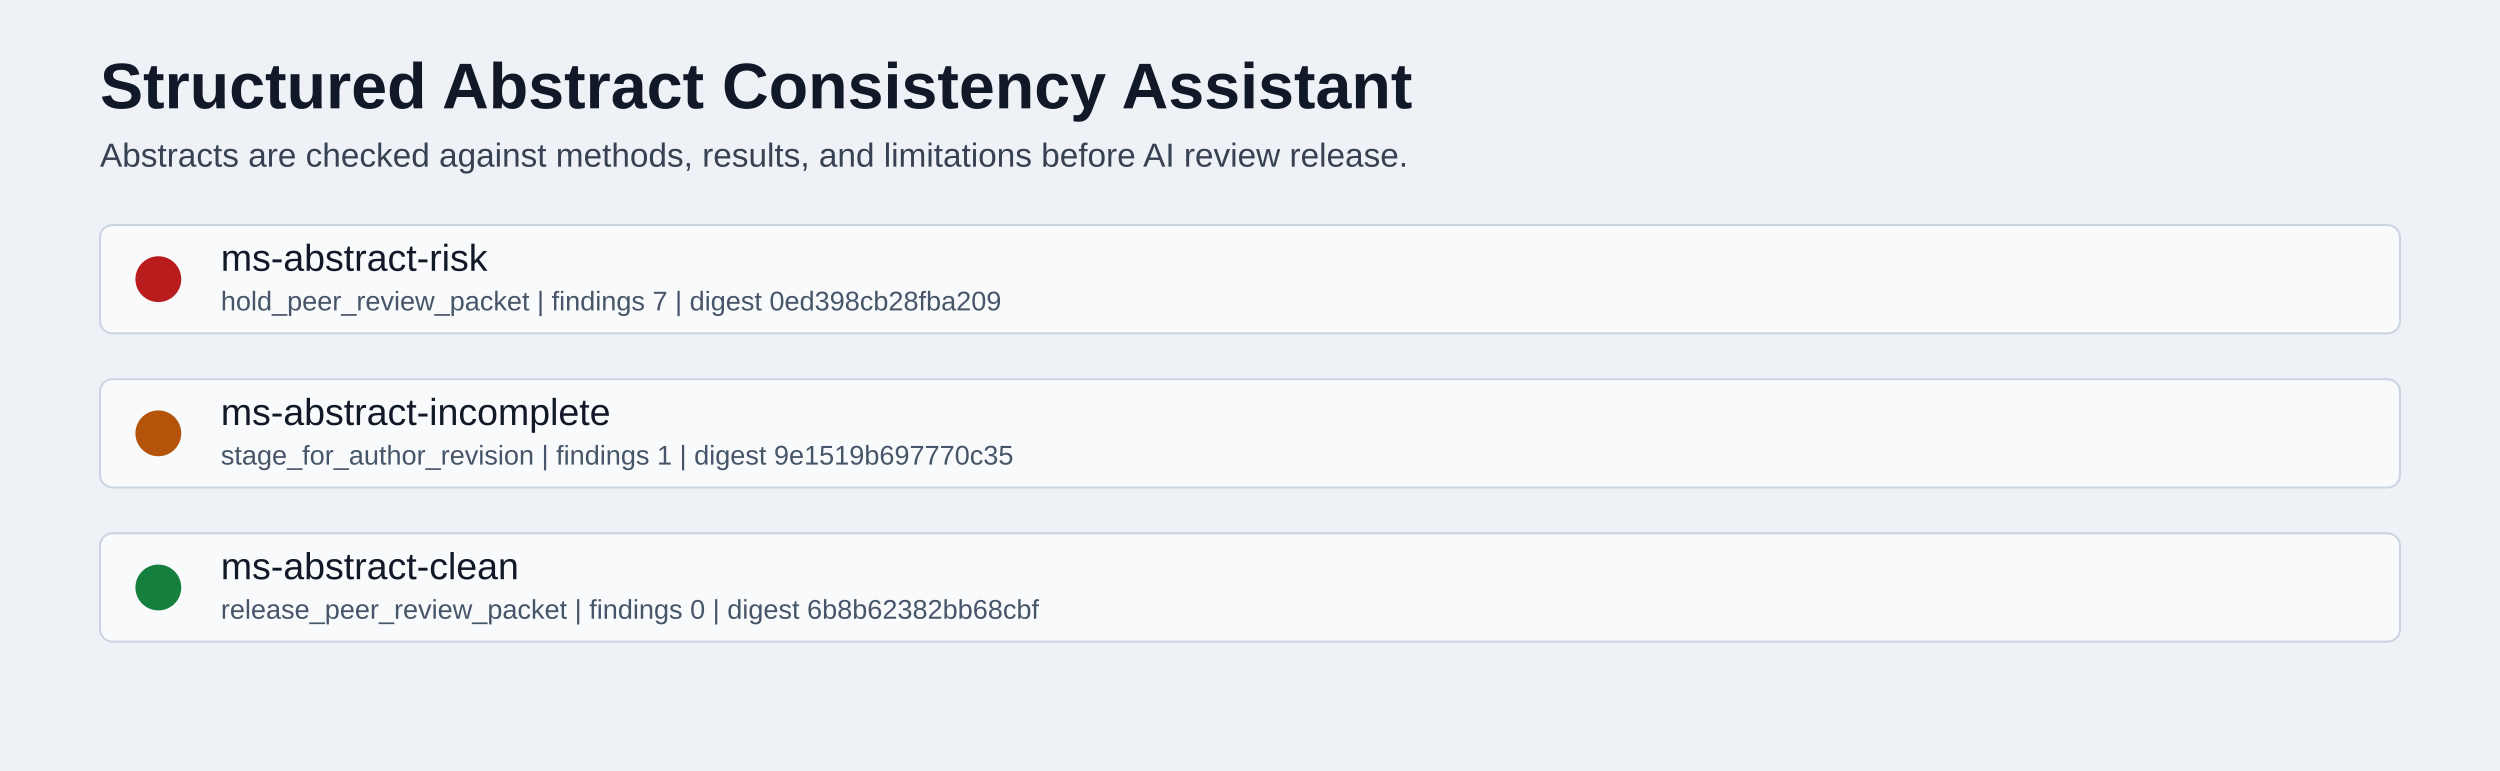
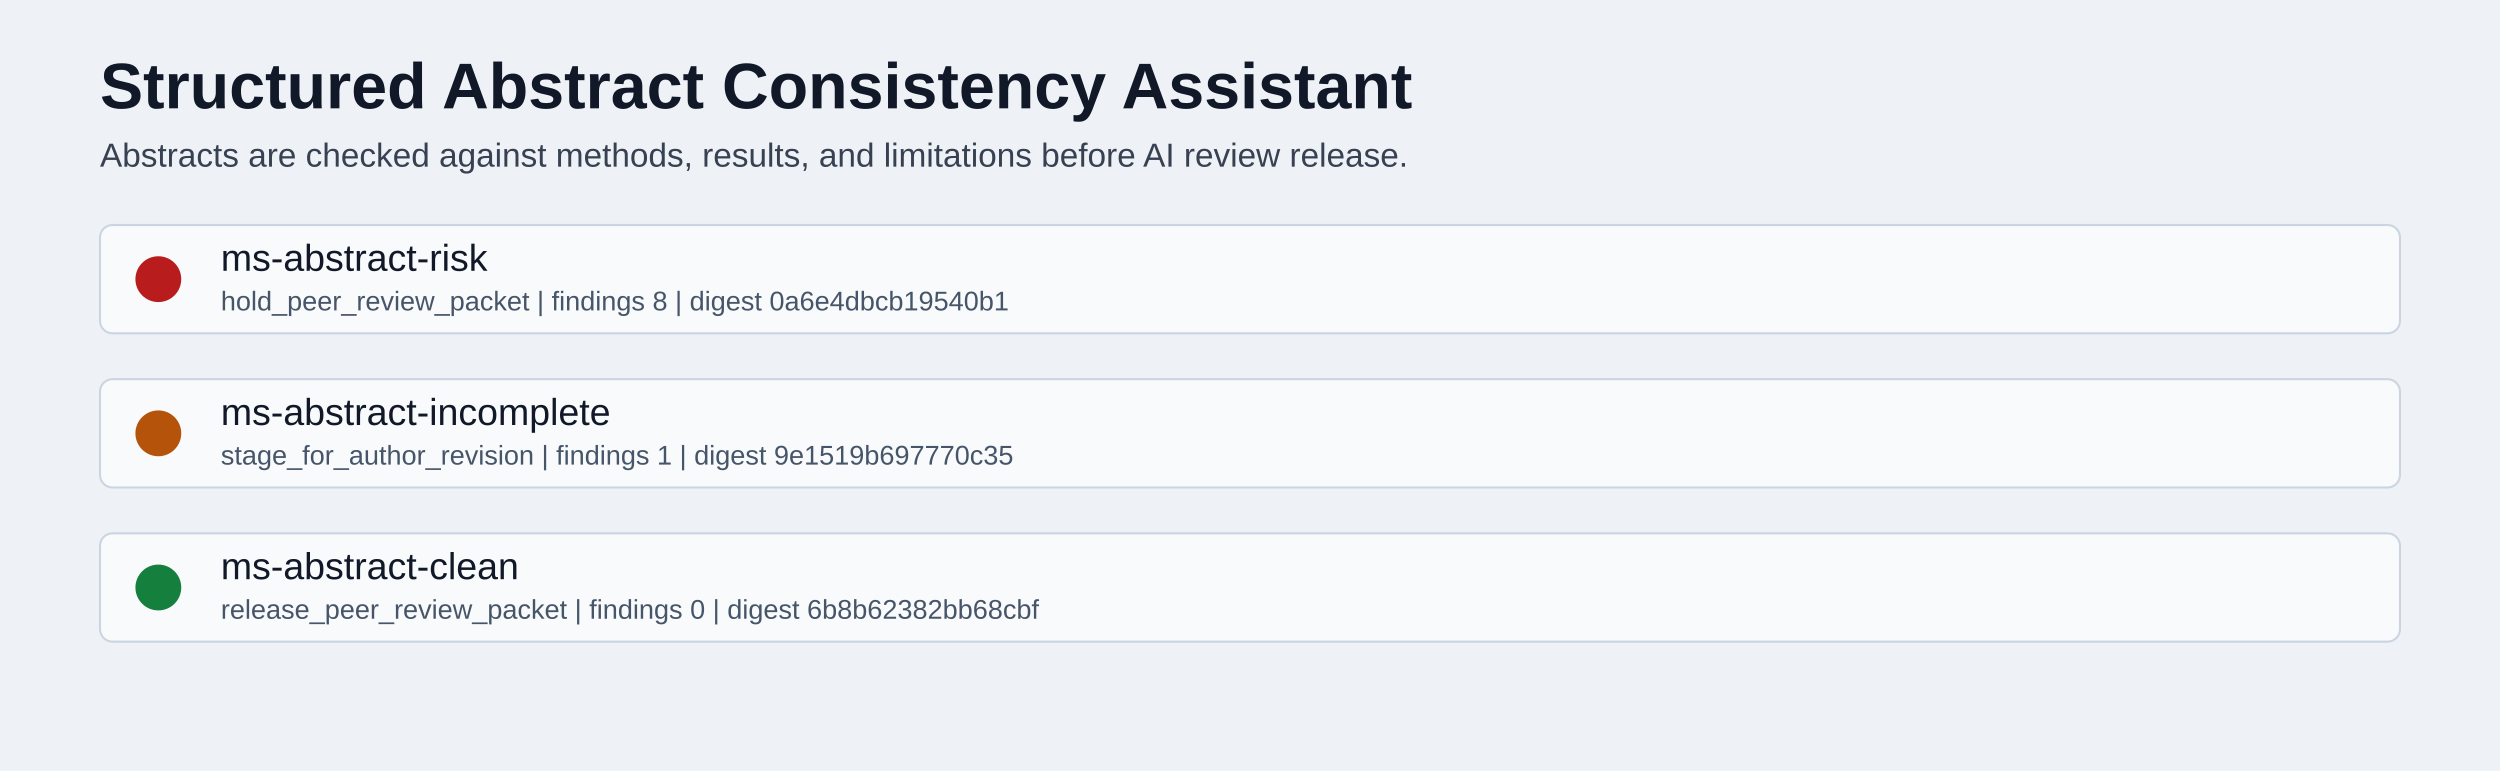
<svg xmlns="http://www.w3.org/2000/svg" width="1200" height="370" viewBox="0 0 1200 370">
  <rect width="1200" height="370" fill="#eef2f7" />
  <text x="48" y="52" font-size="31" font-family="Arial" font-weight="700" fill="#111827">Structured Abstract Consistency Assistant</text>
  <text x="48" y="80" font-size="16" font-family="Arial" fill="#374151">Abstracts are checked against methods, results, and limitations before AI review release.</text>
  <g transform="translate(48 108)">
    <rect width="1104" height="52" rx="6" fill="#f8fafc" stroke="#cbd5e1" />
    <circle cx="28" cy="26" r="11" fill="#b91c1c" />
    <text x="58" y="22" font-size="18" font-family="Arial" fill="#111827">ms-abstract-risk</text>
-     <text x="58" y="41" font-size="13" font-family="Arial" fill="#475569">hold_peer_review_packet | findings 7 | digest 0ed398cb28fba209</text>
+     <text x="58" y="41" font-size="13" font-family="Arial" fill="#475569">hold_peer_review_packet | findings 8 | digest 0a6e4dbcb19540b1</text>
  </g>
  <g transform="translate(48 182)">
    <rect width="1104" height="52" rx="6" fill="#f8fafc" stroke="#cbd5e1" />
    <circle cx="28" cy="26" r="11" fill="#b45309" />
    <text x="58" y="22" font-size="18" font-family="Arial" fill="#111827">ms-abstract-incomplete</text>
    <text x="58" y="41" font-size="13" font-family="Arial" fill="#475569">stage_for_author_revision | findings 1 | digest 9e1519b697770c35</text>
  </g>
  <g transform="translate(48 256)">
    <rect width="1104" height="52" rx="6" fill="#f8fafc" stroke="#cbd5e1" />
    <circle cx="28" cy="26" r="11" fill="#15803d" />
    <text x="58" y="22" font-size="18" font-family="Arial" fill="#111827">ms-abstract-clean</text>
    <text x="58" y="41" font-size="13" font-family="Arial" fill="#475569">release_peer_review_packet | findings 0 | digest 6b8b62382bb68cbf</text>
  </g>
</svg>
